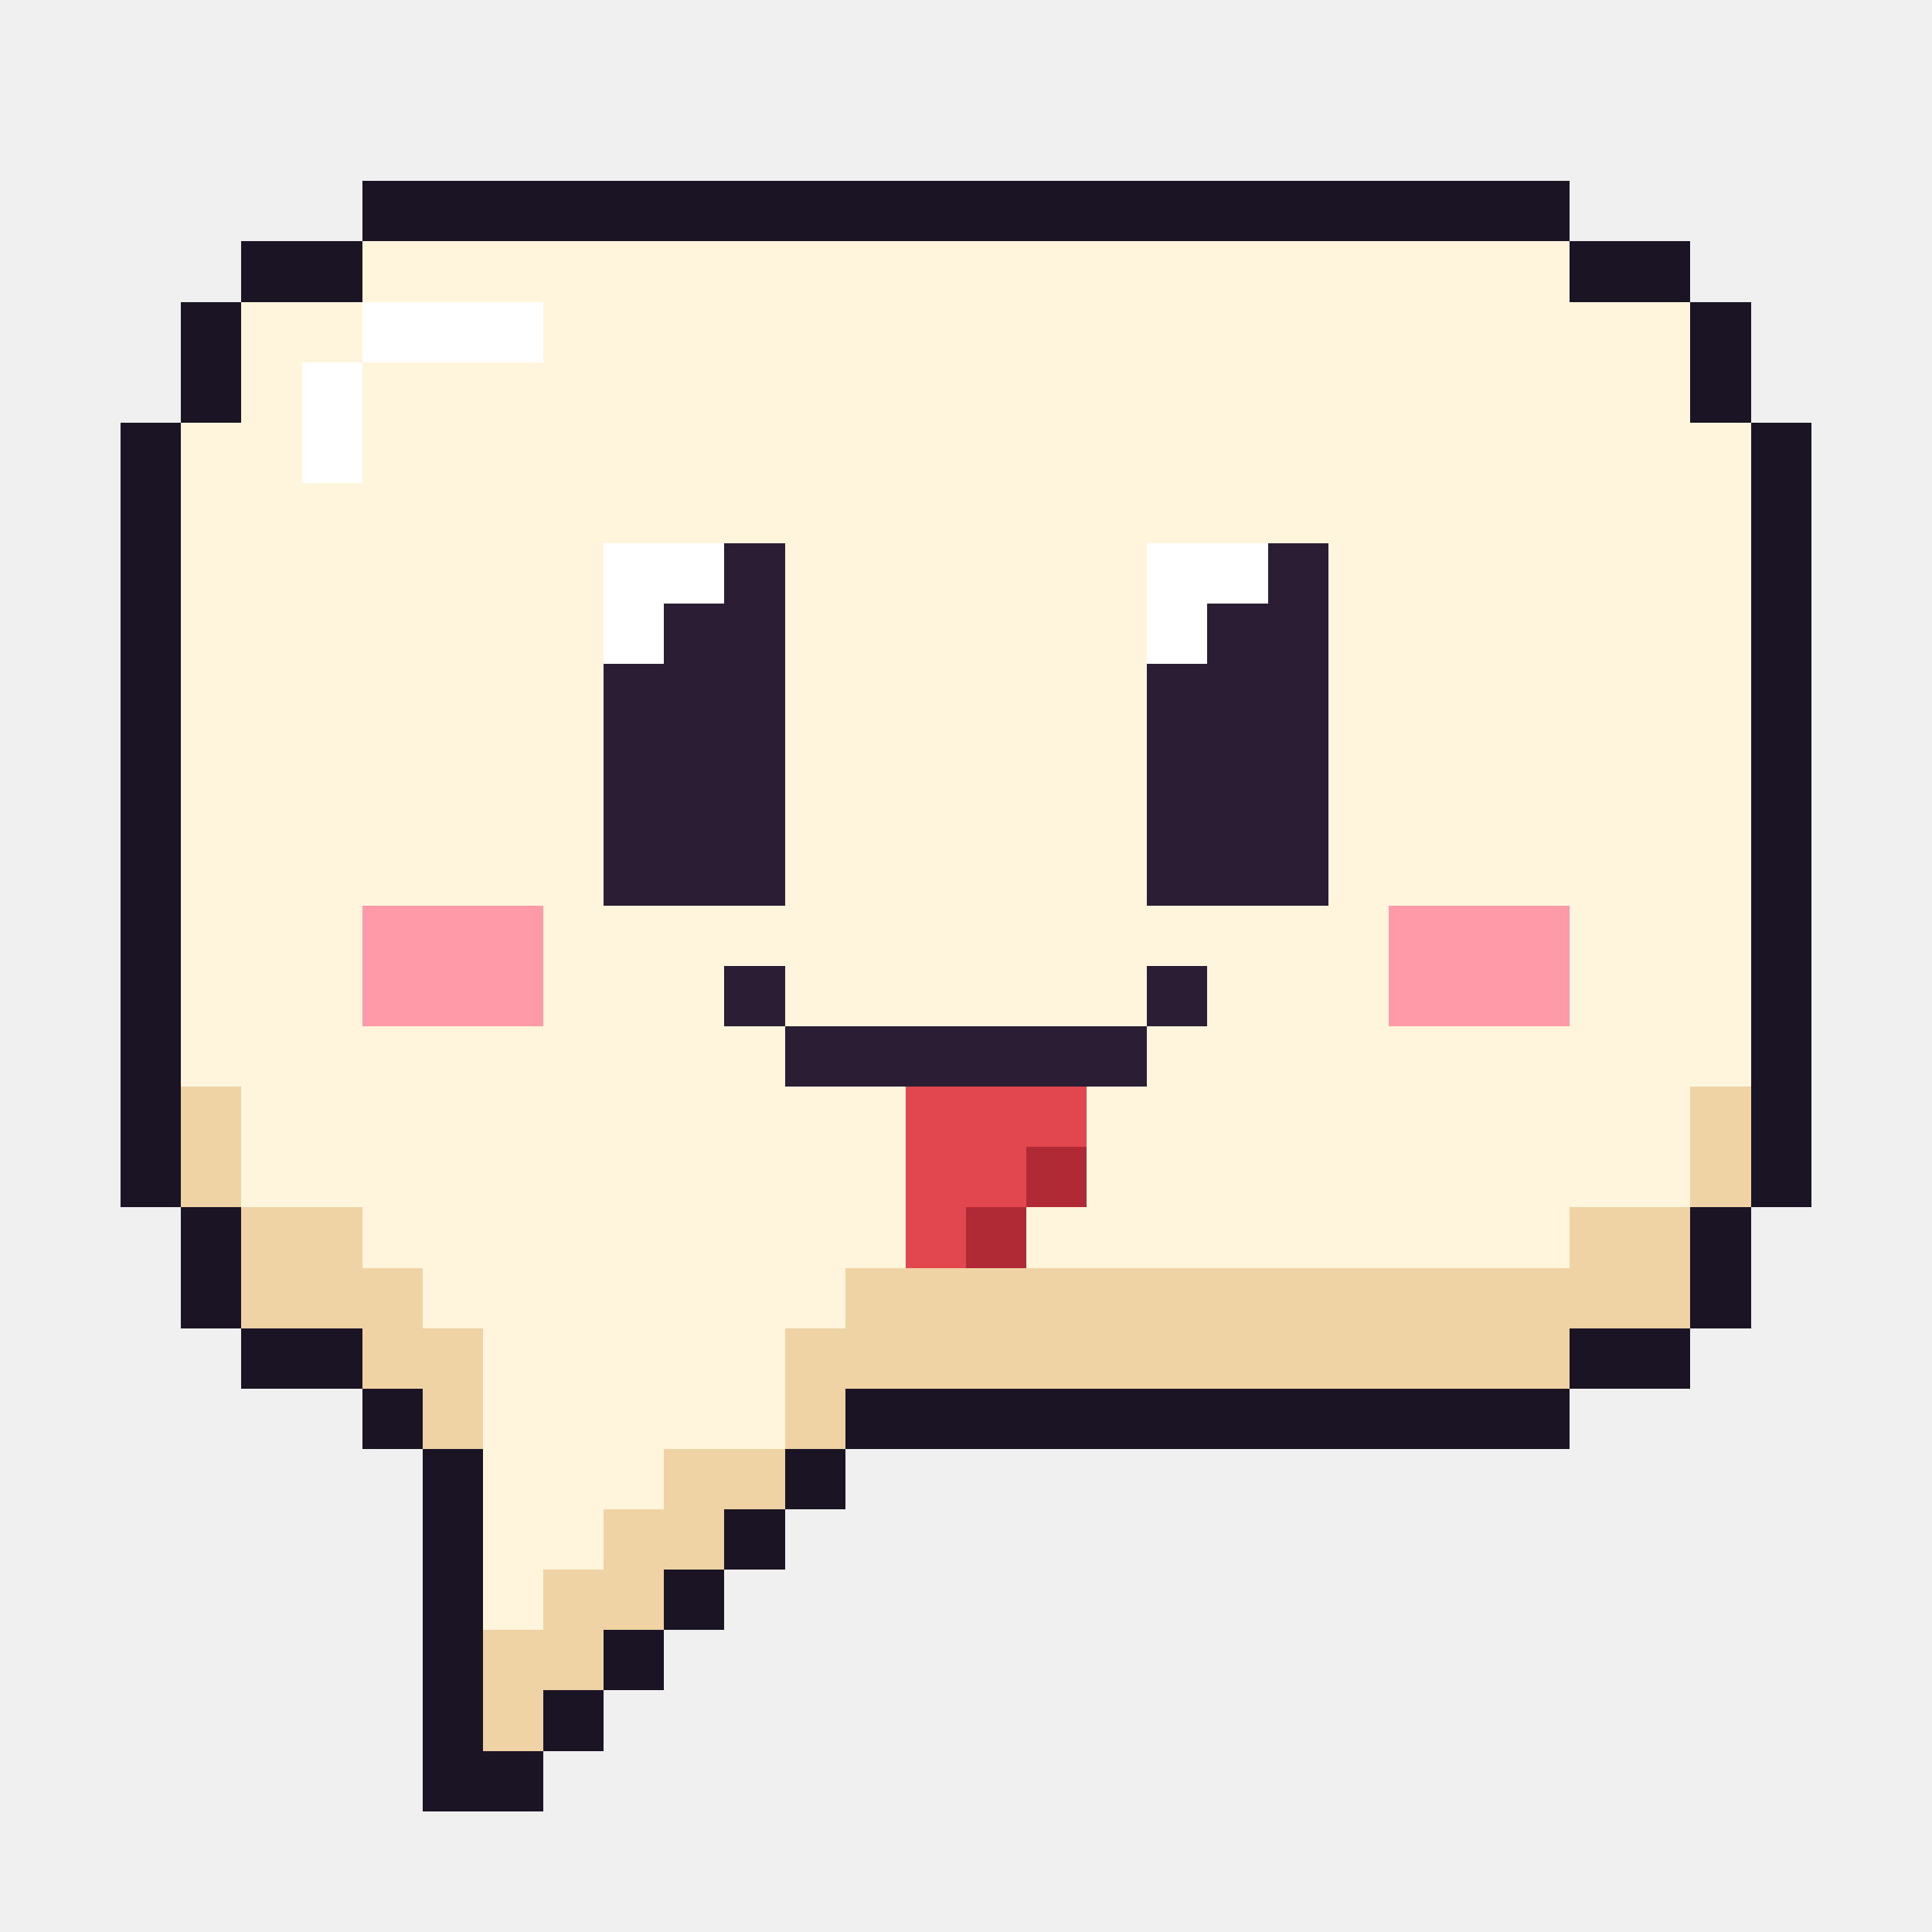
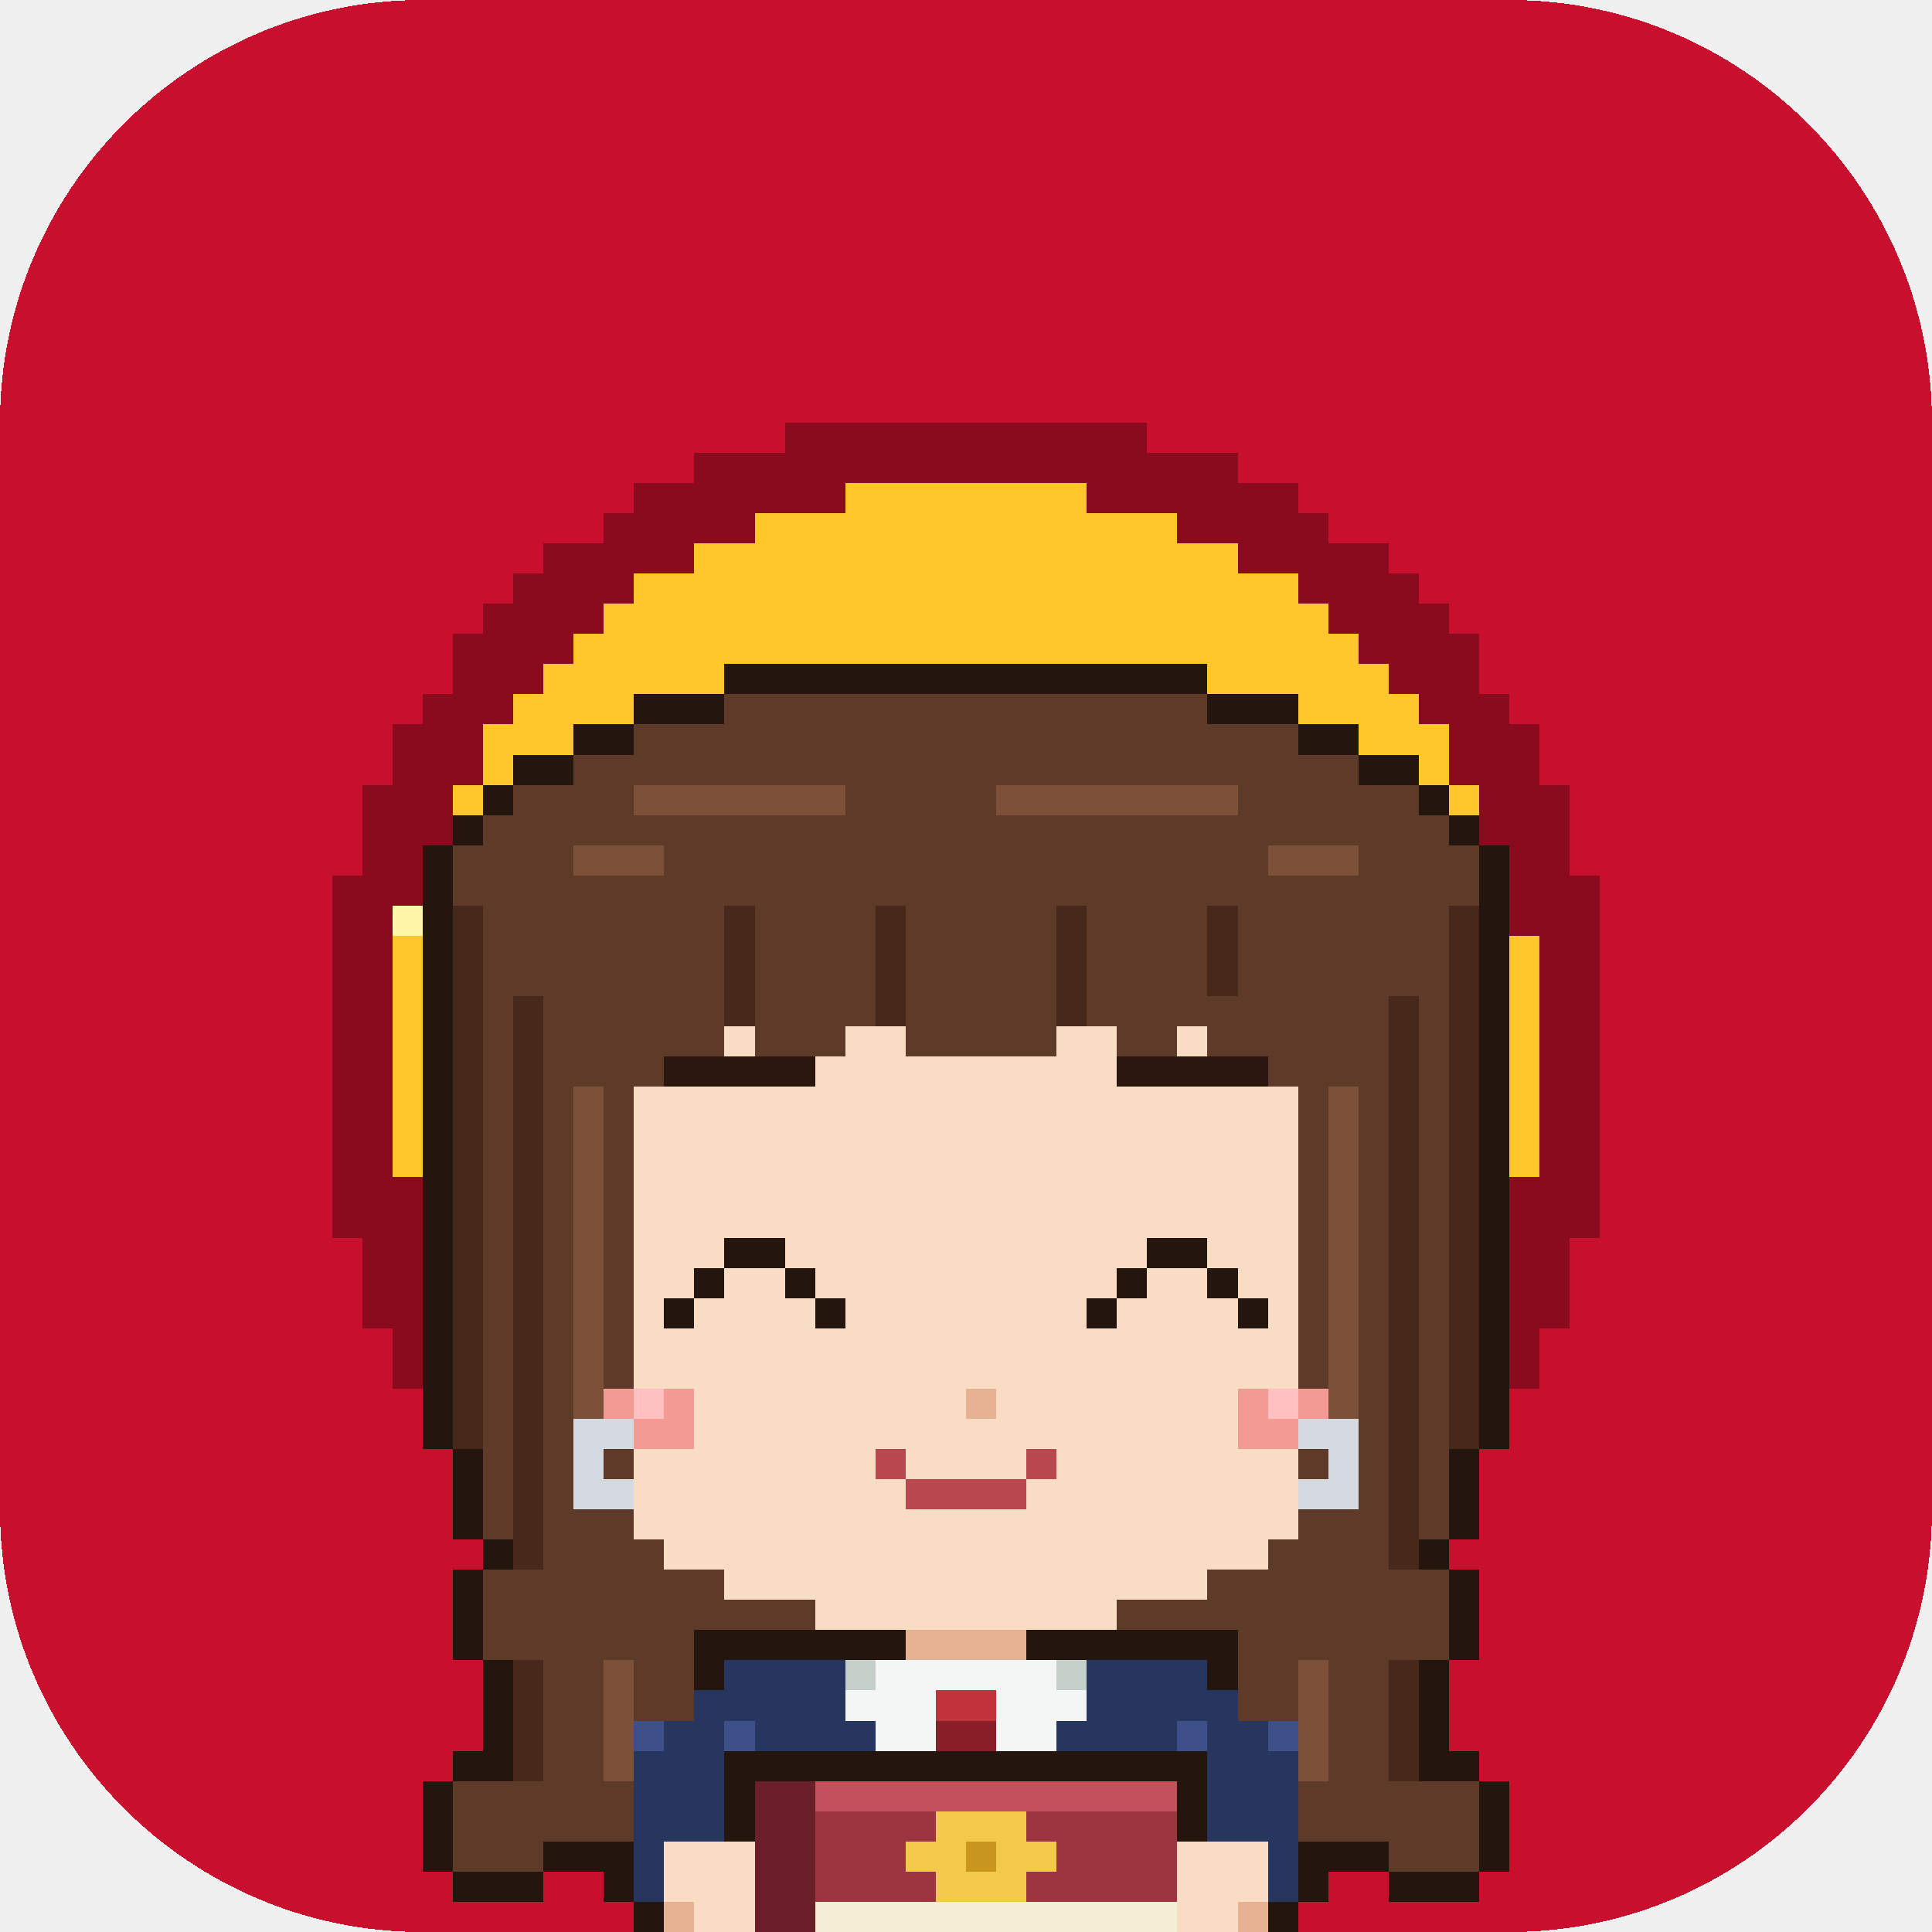
- <svg xmlns="http://www.w3.org/2000/svg" viewBox="0 0 32 32" shape-rendering="crispEdges">
-   <rect x="6" y="3" width="20" height="1" fill="#1a1424" />
-   <rect x="4" y="4" width="2" height="1" fill="#1a1424" />
-   <rect x="6" y="4" width="20" height="1" fill="#fff4dc" />
-   <rect x="26" y="4" width="2" height="1" fill="#1a1424" />
-   <rect x="3" y="5" width="1" height="1" fill="#1a1424" />
-   <rect x="4" y="5" width="2" height="1" fill="#fff4dc" />
-   <rect x="6" y="5" width="3" height="1" fill="#ffffff" />
-   <rect x="9" y="5" width="19" height="1" fill="#fff4dc" />
-   <rect x="28" y="5" width="1" height="1" fill="#1a1424" />
-   <rect x="3" y="6" width="1" height="1" fill="#1a1424" />
-   <rect x="4" y="6" width="1" height="1" fill="#fff4dc" />
-   <rect x="5" y="6" width="1" height="1" fill="#ffffff" />
-   <rect x="6" y="6" width="22" height="1" fill="#fff4dc" />
-   <rect x="28" y="6" width="1" height="1" fill="#1a1424" />
-   <rect x="2" y="7" width="1" height="1" fill="#1a1424" />
-   <rect x="3" y="7" width="2" height="1" fill="#fff4dc" />
-   <rect x="5" y="7" width="1" height="1" fill="#ffffff" />
-   <rect x="6" y="7" width="23" height="1" fill="#fff4dc" />
-   <rect x="29" y="7" width="1" height="1" fill="#1a1424" />
-   <rect x="2" y="8" width="1" height="1" fill="#1a1424" />
-   <rect x="3" y="8" width="26" height="1" fill="#fff4dc" />
-   <rect x="29" y="8" width="1" height="1" fill="#1a1424" />
-   <rect x="2" y="9" width="1" height="1" fill="#1a1424" />
-   <rect x="3" y="9" width="7" height="1" fill="#fff4dc" />
-   <rect x="10" y="9" width="2" height="1" fill="#ffffff" />
-   <rect x="12" y="9" width="1" height="1" fill="#2b1d33" />
-   <rect x="13" y="9" width="6" height="1" fill="#fff4dc" />
-   <rect x="19" y="9" width="2" height="1" fill="#ffffff" />
-   <rect x="21" y="9" width="1" height="1" fill="#2b1d33" />
-   <rect x="22" y="9" width="7" height="1" fill="#fff4dc" />
-   <rect x="29" y="9" width="1" height="1" fill="#1a1424" />
-   <rect x="2" y="10" width="1" height="1" fill="#1a1424" />
-   <rect x="3" y="10" width="7" height="1" fill="#fff4dc" />
-   <rect x="10" y="10" width="1" height="1" fill="#ffffff" />
-   <rect x="11" y="10" width="2" height="1" fill="#2b1d33" />
-   <rect x="13" y="10" width="6" height="1" fill="#fff4dc" />
-   <rect x="19" y="10" width="1" height="1" fill="#ffffff" />
-   <rect x="20" y="10" width="2" height="1" fill="#2b1d33" />
-   <rect x="22" y="10" width="7" height="1" fill="#fff4dc" />
-   <rect x="29" y="10" width="1" height="1" fill="#1a1424" />
-   <rect x="2" y="11" width="1" height="1" fill="#1a1424" />
-   <rect x="3" y="11" width="7" height="1" fill="#fff4dc" />
-   <rect x="10" y="11" width="3" height="1" fill="#2b1d33" />
-   <rect x="13" y="11" width="6" height="1" fill="#fff4dc" />
-   <rect x="19" y="11" width="3" height="1" fill="#2b1d33" />
-   <rect x="22" y="11" width="7" height="1" fill="#fff4dc" />
-   <rect x="29" y="11" width="1" height="1" fill="#1a1424" />
-   <rect x="2" y="12" width="1" height="1" fill="#1a1424" />
-   <rect x="3" y="12" width="7" height="1" fill="#fff4dc" />
-   <rect x="10" y="12" width="3" height="1" fill="#2b1d33" />
-   <rect x="13" y="12" width="6" height="1" fill="#fff4dc" />
-   <rect x="19" y="12" width="3" height="1" fill="#2b1d33" />
-   <rect x="22" y="12" width="7" height="1" fill="#fff4dc" />
-   <rect x="29" y="12" width="1" height="1" fill="#1a1424" />
-   <rect x="2" y="13" width="1" height="1" fill="#1a1424" />
-   <rect x="3" y="13" width="7" height="1" fill="#fff4dc" />
-   <rect x="10" y="13" width="3" height="1" fill="#2b1d33" />
-   <rect x="13" y="13" width="6" height="1" fill="#fff4dc" />
-   <rect x="19" y="13" width="3" height="1" fill="#2b1d33" />
-   <rect x="22" y="13" width="7" height="1" fill="#fff4dc" />
-   <rect x="29" y="13" width="1" height="1" fill="#1a1424" />
-   <rect x="2" y="14" width="1" height="1" fill="#1a1424" />
-   <rect x="3" y="14" width="7" height="1" fill="#fff4dc" />
-   <rect x="10" y="14" width="3" height="1" fill="#2b1d33" />
-   <rect x="13" y="14" width="6" height="1" fill="#fff4dc" />
-   <rect x="19" y="14" width="3" height="1" fill="#2b1d33" />
-   <rect x="22" y="14" width="7" height="1" fill="#fff4dc" />
-   <rect x="29" y="14" width="1" height="1" fill="#1a1424" />
-   <rect x="2" y="15" width="1" height="1" fill="#1a1424" />
-   <rect x="3" y="15" width="3" height="1" fill="#fff4dc" />
-   <rect x="6" y="15" width="3" height="1" fill="#ff9aa8" />
-   <rect x="9" y="15" width="14" height="1" fill="#fff4dc" />
-   <rect x="23" y="15" width="3" height="1" fill="#ff9aa8" />
-   <rect x="26" y="15" width="3" height="1" fill="#fff4dc" />
-   <rect x="29" y="15" width="1" height="1" fill="#1a1424" />
-   <rect x="2" y="16" width="1" height="1" fill="#1a1424" />
-   <rect x="3" y="16" width="3" height="1" fill="#fff4dc" />
-   <rect x="6" y="16" width="3" height="1" fill="#ff9aa8" />
-   <rect x="9" y="16" width="3" height="1" fill="#fff4dc" />
-   <rect x="12" y="16" width="1" height="1" fill="#2b1d33" />
-   <rect x="13" y="16" width="6" height="1" fill="#fff4dc" />
-   <rect x="19" y="16" width="1" height="1" fill="#2b1d33" />
-   <rect x="20" y="16" width="3" height="1" fill="#fff4dc" />
-   <rect x="23" y="16" width="3" height="1" fill="#ff9aa8" />
-   <rect x="26" y="16" width="3" height="1" fill="#fff4dc" />
-   <rect x="29" y="16" width="1" height="1" fill="#1a1424" />
-   <rect x="2" y="17" width="1" height="1" fill="#1a1424" />
-   <rect x="3" y="17" width="10" height="1" fill="#fff4dc" />
-   <rect x="13" y="17" width="6" height="1" fill="#2b1d33" />
-   <rect x="19" y="17" width="10" height="1" fill="#fff4dc" />
-   <rect x="29" y="17" width="1" height="1" fill="#1a1424" />
-   <rect x="2" y="18" width="1" height="1" fill="#1a1424" />
-   <rect x="3" y="18" width="1" height="1" fill="#efd3a4" />
-   <rect x="4" y="18" width="11" height="1" fill="#fff4dc" />
-   <rect x="15" y="18" width="3" height="1" fill="#e2464e" />
-   <rect x="18" y="18" width="10" height="1" fill="#fff4dc" />
-   <rect x="28" y="18" width="1" height="1" fill="#efd3a4" />
-   <rect x="29" y="18" width="1" height="1" fill="#1a1424" />
-   <rect x="2" y="19" width="1" height="1" fill="#1a1424" />
-   <rect x="3" y="19" width="1" height="1" fill="#efd3a4" />
-   <rect x="4" y="19" width="11" height="1" fill="#fff4dc" />
-   <rect x="15" y="19" width="2" height="1" fill="#e2464e" />
-   <rect x="17" y="19" width="1" height="1" fill="#b02a35" />
-   <rect x="18" y="19" width="10" height="1" fill="#fff4dc" />
-   <rect x="28" y="19" width="1" height="1" fill="#efd3a4" />
-   <rect x="29" y="19" width="1" height="1" fill="#1a1424" />
-   <rect x="3" y="20" width="1" height="1" fill="#1a1424" />
-   <rect x="4" y="20" width="2" height="1" fill="#efd3a4" />
-   <rect x="6" y="20" width="9" height="1" fill="#fff4dc" />
-   <rect x="15" y="20" width="1" height="1" fill="#e2464e" />
-   <rect x="16" y="20" width="1" height="1" fill="#b02a35" />
-   <rect x="17" y="20" width="9" height="1" fill="#fff4dc" />
-   <rect x="26" y="20" width="2" height="1" fill="#efd3a4" />
-   <rect x="28" y="20" width="1" height="1" fill="#1a1424" />
-   <rect x="3" y="21" width="1" height="1" fill="#1a1424" />
-   <rect x="4" y="21" width="3" height="1" fill="#efd3a4" />
-   <rect x="7" y="21" width="7" height="1" fill="#fff4dc" />
-   <rect x="14" y="21" width="14" height="1" fill="#efd3a4" />
-   <rect x="28" y="21" width="1" height="1" fill="#1a1424" />
-   <rect x="4" y="22" width="2" height="1" fill="#1a1424" />
-   <rect x="6" y="22" width="2" height="1" fill="#efd3a4" />
-   <rect x="8" y="22" width="5" height="1" fill="#fff4dc" />
-   <rect x="13" y="22" width="13" height="1" fill="#efd3a4" />
-   <rect x="26" y="22" width="2" height="1" fill="#1a1424" />
-   <rect x="6" y="23" width="1" height="1" fill="#1a1424" />
-   <rect x="7" y="23" width="1" height="1" fill="#efd3a4" />
-   <rect x="8" y="23" width="5" height="1" fill="#fff4dc" />
-   <rect x="13" y="23" width="1" height="1" fill="#efd3a4" />
-   <rect x="14" y="23" width="12" height="1" fill="#1a1424" />
-   <rect x="7" y="24" width="1" height="1" fill="#1a1424" />
-   <rect x="8" y="24" width="3" height="1" fill="#fff4dc" />
-   <rect x="11" y="24" width="2" height="1" fill="#efd3a4" />
-   <rect x="13" y="24" width="1" height="1" fill="#1a1424" />
-   <rect x="7" y="25" width="1" height="1" fill="#1a1424" />
-   <rect x="8" y="25" width="2" height="1" fill="#fff4dc" />
-   <rect x="10" y="25" width="2" height="1" fill="#efd3a4" />
-   <rect x="12" y="25" width="1" height="1" fill="#1a1424" />
-   <rect x="7" y="26" width="1" height="1" fill="#1a1424" />
-   <rect x="8" y="26" width="1" height="1" fill="#fff4dc" />
-   <rect x="9" y="26" width="2" height="1" fill="#efd3a4" />
-   <rect x="11" y="26" width="1" height="1" fill="#1a1424" />
-   <rect x="7" y="27" width="1" height="1" fill="#1a1424" />
-   <rect x="8" y="27" width="2" height="1" fill="#efd3a4" />
-   <rect x="10" y="27" width="1" height="1" fill="#1a1424" />
-   <rect x="7" y="28" width="1" height="1" fill="#1a1424" />
-   <rect x="8" y="28" width="1" height="1" fill="#efd3a4" />
-   <rect x="9" y="28" width="1" height="1" fill="#1a1424" />
-   <rect x="7" y="29" width="2" height="1" fill="#1a1424" />
+ <svg xmlns="http://www.w3.org/2000/svg" viewBox="0 0 64 64" shape-rendering="crispEdges">
+   <rect width="64" height="64" rx="14" fill="#c8102e" />
+   <path fill="#8a0a1e" d="M26 14h12v1h-12zM23 15h18v1h-18zM21 16h7v1h-7zM36 16h7v1h-7zM20 17h5v1h-5zM39 17h5v1h-5zM18 18h5v1h-5zM41 18h5v1h-5zM17 19h4v1h-4zM43 19h4v1h-4zM16 20h4v1h-4zM44 20h4v1h-4zM15 21h4v1h-4zM45 21h4v1h-4zM15 22h3v1h-3zM46 22h3v1h-3zM14 23h3v1h-3zM47 23h3v1h-3zM13 24h3v1h-3zM48 24h3v1h-3zM13 25h3v1h-3zM48 25h3v1h-3zM12 26h3v1h-3zM49 26h3v1h-3zM12 27h3v1h-3zM49 27h3v1h-3zM12 28h2v1h-2zM50 28h2v1h-2zM11 29h3v1h-3zM50 29h3v1h-3zM11 30h3v1h-3zM50 30h3v1h-3zM11 31h2v1h-2zM51 31h2v1h-2zM11 32h2v1h-2zM51 32h2v1h-2zM11 33h2v1h-2zM51 33h2v1h-2zM11 34h2v1h-2zM51 34h2v1h-2zM11 35h2v1h-2zM51 35h2v1h-2zM11 36h2v1h-2zM51 36h2v1h-2zM11 37h2v1h-2zM51 37h2v1h-2zM11 38h2v1h-2zM51 38h2v1h-2zM11 39h3v1h-3zM50 39h3v1h-3zM11 40h3v1h-3zM50 40h3v1h-3zM12 41h2v1h-2zM50 41h2v1h-2zM12 42h3v1h-3zM49 42h3v1h-3zM12 43h3v1h-3zM49 43h3v1h-3zM13 44h3v1h-3zM48 44h3v1h-3zM13 45h3v1h-3zM48 45h3v1h-3zM14 46h3v1h-3zM47 46h3v1h-3zM15 47h3v1h-3zM46 47h3v1h-3zM15 48h4v1h-4zM45 48h4v1h-4zM16 49h4v1h-4zM44 49h4v1h-4zM17 50h4v1h-4zM43 50h4v1h-4zM18 51h5v1h-5zM41 51h5v1h-5zM20 52h5v1h-5zM39 52h5v1h-5zM21 53h7v1h-7zM36 53h7v1h-7zM23 54h18v1h-18zM26 55h12v1h-12z" />
+   <path fill="#ffc72c" d="M28 16h8v1h-8zM25 17h14v1h-14zM23 18h18v1h-18zM21 19h22v1h-22zM20 20h24v1h-24zM19 21h26v1h-26zM18 22h28v1h-28zM17 23h12v1h-12zM35 23h12v1h-12zM16 24h10v1h-10zM38 24h10v1h-10zM16 25h9v1h-9zM39 25h9v1h-9zM15 26h9v1h-9zM40 26h9v1h-9zM15 27h8v1h-8zM41 27h8v1h-8zM14 28h8v1h-8zM42 28h8v1h-8zM14 29h7v1h-7zM43 29h7v1h-7zM14 30h7v1h-7zM43 30h7v1h-7zM13 31h8v1h-8zM43 31h8v1h-8zM13 32h7v1h-7zM44 32h7v1h-7zM13 33h7v1h-7zM44 33h7v1h-7zM13 34h7v1h-7zM44 34h7v1h-7zM13 35h7v1h-7zM44 35h7v1h-7zM13 36h7v1h-7zM44 36h7v1h-7zM13 37h7v1h-7zM44 37h7v1h-7zM13 38h8v1h-8zM43 38h8v1h-8zM14 39h7v1h-7zM43 39h7v1h-7zM14 40h7v1h-7zM43 40h7v1h-7zM14 41h8v1h-8zM42 41h8v1h-8zM15 42h8v1h-8zM41 42h8v1h-8zM15 43h9v1h-9zM40 43h9v1h-9zM16 44h9v1h-9zM39 44h9v1h-9zM16 45h10v1h-10zM38 45h10v1h-10zM17 46h12v1h-12zM35 46h12v1h-12zM18 47h28v1h-28zM19 48h26v1h-26zM20 49h24v1h-24zM21 50h22v1h-22zM23 51h18v1h-18zM25 52h14v1h-14zM28 53h8v1h-8z" />
+   <path fill="#ffe282" d="M29 23h6v1h-6zM26 24h12v1h-12zM25 25h14v1h-14zM24 26h16v1h-16zM23 27h18v1h-18zM22 28h20v1h-20zM21 29h22v1h-22zM21 30h22v1h-22zM21 31h22v1h-22zM20 32h24v1h-24zM20 33h24v1h-24zM20 34h24v1h-24zM20 35h24v1h-24zM20 36h24v1h-24zM20 37h24v1h-24zM21 38h22v1h-22zM21 39h22v1h-22zM21 40h22v1h-22zM22 41h20v1h-20zM23 42h18v1h-18zM24 43h16v1h-16zM25 44h14v1h-14zM26 45h12v1h-12zM29 46h6v1h-6z" />
+   <path fill="#24160f" d="M24 22h16v1h-16zM21 23h3v1h-3zM40 23h3v1h-3zM19 24h2v1h-2zM43 24h2v1h-2zM17 25h2v1h-2zM45 25h2v1h-2zM16 26h1v1h-1zM47 26h1v1h-1zM15 27h1v1h-1zM48 27h1v1h-1zM14 28h1v1h-1zM49 28h1v1h-1zM14 29h1v1h-1zM49 29h1v1h-1zM14 30h1v1h-1zM49 30h1v1h-1zM14 31h1v1h-1zM49 31h1v1h-1zM14 32h1v1h-1zM49 32h1v1h-1zM14 33h1v1h-1zM49 33h1v1h-1zM14 34h1v1h-1zM49 34h1v1h-1zM14 35h1v1h-1zM49 35h1v1h-1zM14 36h1v1h-1zM49 36h1v1h-1zM14 37h1v1h-1zM49 37h1v1h-1zM14 38h1v1h-1zM49 38h1v1h-1zM14 39h1v1h-1zM49 39h1v1h-1zM14 40h1v1h-1zM49 40h1v1h-1zM14 41h1v1h-1zM24 41h2v1h-2zM38 41h2v1h-2zM49 41h1v1h-1zM14 42h1v1h-1zM23 42h1v1h-1zM26 42h1v1h-1zM37 42h1v1h-1zM40 42h1v1h-1zM49 42h1v1h-1zM14 43h1v1h-1zM22 43h1v1h-1zM27 43h1v1h-1zM36 43h1v1h-1zM41 43h1v1h-1zM49 43h1v1h-1zM14 44h1v1h-1zM49 44h1v1h-1zM14 45h1v1h-1zM49 45h1v1h-1zM14 46h1v1h-1zM49 46h1v1h-1zM14 47h1v1h-1zM49 47h1v1h-1zM15 48h1v1h-1zM48 48h1v1h-1zM15 49h1v1h-1zM48 49h1v1h-1zM15 50h1v1h-1zM48 50h1v1h-1zM16 51h1v1h-1zM47 51h1v1h-1zM15 52h1v1h-1zM48 52h1v1h-1zM15 53h1v1h-1zM48 53h1v1h-1zM15 54h1v1h-1zM23 54h7v1h-7zM34 54h7v1h-7zM48 54h1v1h-1zM16 55h1v1h-1zM23 55h1v1h-1zM40 55h1v1h-1zM47 55h1v1h-1zM16 56h1v1h-1zM47 56h1v1h-1zM16 57h1v1h-1zM47 57h1v1h-1zM15 58h2v1h-2zM24 58h16v1h-16zM47 58h2v1h-2zM14 59h1v1h-1zM24 59h1v1h-1zM39 59h1v1h-1zM49 59h1v1h-1zM14 60h1v1h-1zM24 60h1v1h-1zM39 60h1v1h-1zM49 60h1v1h-1zM14 61h1v1h-1zM18 61h3v1h-3zM43 61h3v1h-3zM49 61h1v1h-1zM15 62h3v1h-3zM20 62h1v1h-1zM43 62h1v1h-1zM46 62h3v1h-3zM21 63h1v1h-1zM42 63h1v1h-1z" />
+   <path fill="#5e3a28" d="M24 23h16v1h-16zM21 24h22v1h-22zM19 25h26v1h-26zM17 26h4v1h-4zM28 26h5v1h-5zM41 26h6v1h-6zM16 27h32v1h-32zM15 28h4v1h-4zM22 28h20v1h-20zM45 28h4v1h-4zM15 29h34v1h-34zM16 30h8v1h-8zM25 30h4v1h-4zM30 30h5v1h-5zM36 30h4v1h-4zM41 30h7v1h-7zM16 31h8v1h-8zM25 31h4v1h-4zM30 31h5v1h-5zM36 31h4v1h-4zM41 31h7v1h-7zM16 32h8v1h-8zM25 32h4v1h-4zM30 32h5v1h-5zM36 32h4v1h-4zM41 32h7v1h-7zM16 33h1v1h-1zM18 33h6v1h-6zM25 33h4v1h-4zM30 33h5v1h-5zM36 33h10v1h-10zM47 33h1v1h-1zM16 34h1v1h-1zM18 34h6v1h-6zM25 34h3v1h-3zM30 34h5v1h-5zM37 34h2v1h-2zM40 34h6v1h-6zM47 34h1v1h-1zM16 35h1v1h-1zM18 35h4v1h-4zM42 35h4v1h-4zM47 35h1v1h-1zM16 36h1v1h-1zM18 36h1v1h-1zM20 36h1v1h-1zM43 36h1v1h-1zM45 36h1v1h-1zM47 36h1v1h-1zM16 37h1v1h-1zM18 37h1v1h-1zM20 37h1v1h-1zM43 37h1v1h-1zM45 37h1v1h-1zM47 37h1v1h-1zM16 38h1v1h-1zM18 38h1v1h-1zM20 38h1v1h-1zM43 38h1v1h-1zM45 38h1v1h-1zM47 38h1v1h-1zM16 39h1v1h-1zM18 39h1v1h-1zM20 39h1v1h-1zM43 39h1v1h-1zM45 39h1v1h-1zM47 39h1v1h-1zM16 40h1v1h-1zM18 40h1v1h-1zM20 40h1v1h-1zM43 40h1v1h-1zM45 40h1v1h-1zM47 40h1v1h-1zM16 41h1v1h-1zM18 41h1v1h-1zM20 41h1v1h-1zM43 41h1v1h-1zM45 41h1v1h-1zM47 41h1v1h-1zM16 42h1v1h-1zM18 42h1v1h-1zM20 42h1v1h-1zM43 42h1v1h-1zM45 42h1v1h-1zM47 42h1v1h-1zM16 43h1v1h-1zM18 43h1v1h-1zM20 43h1v1h-1zM43 43h1v1h-1zM45 43h1v1h-1zM47 43h1v1h-1zM16 44h1v1h-1zM18 44h1v1h-1zM20 44h1v1h-1zM43 44h1v1h-1zM45 44h1v1h-1zM47 44h1v1h-1zM16 45h1v1h-1zM18 45h1v1h-1zM20 45h1v1h-1zM43 45h1v1h-1zM45 45h1v1h-1zM47 45h1v1h-1zM16 46h1v1h-1zM18 46h1v1h-1zM45 46h1v1h-1zM47 46h1v1h-1zM16 47h1v1h-1zM18 47h1v1h-1zM45 47h1v1h-1zM47 47h1v1h-1zM16 48h1v1h-1zM18 48h1v1h-1zM20 48h1v1h-1zM43 48h1v1h-1zM45 48h1v1h-1zM47 48h1v1h-1zM16 49h1v1h-1zM18 49h1v1h-1zM45 49h1v1h-1zM47 49h1v1h-1zM16 50h1v1h-1zM18 50h3v1h-3zM43 50h3v1h-3zM47 50h1v1h-1zM18 51h4v1h-4zM42 51h4v1h-4zM16 52h8v1h-8zM40 52h8v1h-8zM16 53h11v1h-11zM37 53h11v1h-11zM16 54h7v1h-7zM41 54h7v1h-7zM18 55h2v1h-2zM21 55h2v1h-2zM41 55h2v1h-2zM44 55h2v1h-2zM18 56h2v1h-2zM21 56h2v1h-2zM41 56h2v1h-2zM44 56h2v1h-2zM18 57h2v1h-2zM44 57h2v1h-2zM18 58h2v1h-2zM44 58h2v1h-2zM15 59h6v1h-6zM43 59h6v1h-6zM15 60h6v1h-6zM43 60h6v1h-6zM15 61h3v1h-3zM46 61h3v1h-3z" />
+   <path fill="#7d5038" d="M21 26h7v1h-7zM33 26h8v1h-8zM19 28h3v1h-3zM42 28h3v1h-3zM19 36h1v1h-1zM44 36h1v1h-1zM19 37h1v1h-1zM44 37h1v1h-1zM19 38h1v1h-1zM44 38h1v1h-1zM19 39h1v1h-1zM44 39h1v1h-1zM19 40h1v1h-1zM44 40h1v1h-1zM19 41h1v1h-1zM44 41h1v1h-1zM19 42h1v1h-1zM44 42h1v1h-1zM19 43h1v1h-1zM44 43h1v1h-1zM19 44h1v1h-1zM44 44h1v1h-1zM19 45h1v1h-1zM44 45h1v1h-1zM19 46h1v1h-1zM44 46h1v1h-1zM20 55h1v1h-1zM43 55h1v1h-1zM20 56h1v1h-1zM43 56h1v1h-1zM20 57h1v1h-1zM43 57h1v1h-1zM20 58h1v1h-1zM43 58h1v1h-1z" />
+   <path fill="#fff6a8" d="M13 30h1v1h-1z" />
+   <path fill="#46291b" d="M15 30h1v1h-1zM24 30h1v1h-1zM29 30h1v1h-1zM35 30h1v1h-1zM40 30h1v1h-1zM48 30h1v1h-1zM15 31h1v1h-1zM24 31h1v1h-1zM29 31h1v1h-1zM35 31h1v1h-1zM40 31h1v1h-1zM48 31h1v1h-1zM15 32h1v1h-1zM24 32h1v1h-1zM29 32h1v1h-1zM35 32h1v1h-1zM40 32h1v1h-1zM48 32h1v1h-1zM15 33h1v1h-1zM17 33h1v1h-1zM24 33h1v1h-1zM29 33h1v1h-1zM35 33h1v1h-1zM46 33h1v1h-1zM48 33h1v1h-1zM15 34h1v1h-1zM17 34h1v1h-1zM46 34h1v1h-1zM48 34h1v1h-1zM15 35h1v1h-1zM17 35h1v1h-1zM46 35h1v1h-1zM48 35h1v1h-1zM15 36h1v1h-1zM17 36h1v1h-1zM46 36h1v1h-1zM48 36h1v1h-1zM15 37h1v1h-1zM17 37h1v1h-1zM46 37h1v1h-1zM48 37h1v1h-1zM15 38h1v1h-1zM17 38h1v1h-1zM46 38h1v1h-1zM48 38h1v1h-1zM15 39h1v1h-1zM17 39h1v1h-1zM46 39h1v1h-1zM48 39h1v1h-1zM15 40h1v1h-1zM17 40h1v1h-1zM46 40h1v1h-1zM48 40h1v1h-1zM15 41h1v1h-1zM17 41h1v1h-1zM46 41h1v1h-1zM48 41h1v1h-1zM15 42h1v1h-1zM17 42h1v1h-1zM46 42h1v1h-1zM48 42h1v1h-1zM15 43h1v1h-1zM17 43h1v1h-1zM46 43h1v1h-1zM48 43h1v1h-1zM15 44h1v1h-1zM17 44h1v1h-1zM46 44h1v1h-1zM48 44h1v1h-1zM15 45h1v1h-1zM17 45h1v1h-1zM46 45h1v1h-1zM48 45h1v1h-1zM15 46h1v1h-1zM17 46h1v1h-1zM46 46h1v1h-1zM48 46h1v1h-1zM15 47h1v1h-1zM17 47h1v1h-1zM46 47h1v1h-1zM48 47h1v1h-1zM17 48h1v1h-1zM46 48h1v1h-1zM17 49h1v1h-1zM46 49h1v1h-1zM17 50h1v1h-1zM46 50h1v1h-1zM17 51h1v1h-1zM46 51h1v1h-1zM17 55h1v1h-1zM46 55h1v1h-1zM17 56h1v1h-1zM46 56h1v1h-1zM17 57h1v1h-1zM46 57h1v1h-1zM17 58h1v1h-1zM46 58h1v1h-1z" />
+   <path fill="#f9dcc4" d="M24 34h1v1h-1zM28 34h2v1h-2zM35 34h2v1h-2zM39 34h1v1h-1zM27 35h10v1h-10zM21 36h22v1h-22zM21 37h22v1h-22zM21 38h22v1h-22zM21 39h22v1h-22zM21 40h22v1h-22zM21 41h3v1h-3zM26 41h12v1h-12zM40 41h3v1h-3zM21 42h2v1h-2zM24 42h2v1h-2zM27 42h10v1h-10zM38 42h2v1h-2zM41 42h2v1h-2zM21 43h1v1h-1zM23 43h4v1h-4zM28 43h8v1h-8zM37 43h4v1h-4zM42 43h1v1h-1zM21 44h22v1h-22zM21 45h22v1h-22zM23 46h9v1h-9zM33 46h8v1h-8zM23 47h18v1h-18zM21 48h8v1h-8zM30 48h4v1h-4zM35 48h8v1h-8zM21 49h9v1h-9zM34 49h9v1h-9zM21 50h22v1h-22zM22 51h20v1h-20zM24 52h16v1h-16zM27 53h10v1h-10zM22 61h3v1h-3zM39 61h3v1h-3zM22 62h3v1h-3zM39 62h3v1h-3zM23 63h2v1h-2zM39 63h2v1h-2z" />
+   <path fill="#2b170e" d="M22 35h5v1h-5zM37 35h5v1h-5z" />
+   <path fill="#f29a93" d="M20 46h1v1h-1zM22 46h1v1h-1zM41 46h1v1h-1zM43 46h1v1h-1zM21 47h2v1h-2zM41 47h2v1h-2z" />
+   <path fill="#ffc0bf" d="M21 46h1v1h-1zM42 46h1v1h-1z" />
+   <path fill="#e6b294" d="M32 46h1v1h-1zM30 54h4v1h-4zM22 63h1v1h-1zM41 63h1v1h-1z" />
+   <path fill="#d5dae0" d="M19 47h2v1h-2zM43 47h2v1h-2zM19 48h1v1h-1zM44 48h1v1h-1zM19 49h2v1h-2zM43 49h2v1h-2z" />
+   <path fill="#b9474f" d="M29 48h1v1h-1zM34 48h1v1h-1zM30 49h4v1h-4z" />
+   <path fill="#27365e" d="M24 55h4v1h-4zM36 55h4v1h-4zM23 56h5v1h-5zM36 56h5v1h-5zM22 57h2v1h-2zM25 57h4v1h-4zM35 57h4v1h-4zM40 57h2v1h-2zM21 58h3v1h-3zM40 58h3v1h-3zM21 59h3v1h-3zM40 59h3v1h-3zM21 60h3v1h-3zM40 60h3v1h-3zM21 61h1v1h-1zM42 61h1v1h-1zM21 62h1v1h-1zM42 62h1v1h-1z" />
+   <path fill="#c4cfca" d="M28 55h1v1h-1zM35 55h1v1h-1z" />
+   <path fill="#f4f6f5" d="M29 55h6v1h-6zM28 56h3v1h-3zM33 56h3v1h-3zM29 57h2v1h-2zM33 57h2v1h-2z" />
+   <path fill="#c0323c" d="M31 56h2v1h-2z" />
+   <path fill="#3d5088" d="M21 57h1v1h-1zM24 57h1v1h-1zM39 57h1v1h-1zM42 57h1v1h-1z" />
+   <path fill="#8a1f2a" d="M31 57h2v1h-2z" />
+   <path fill="#6b2029" d="M25 59h2v1h-2zM25 60h2v1h-2zM25 61h2v1h-2zM25 62h2v1h-2zM25 63h2v1h-2z" />
+   <path fill="#c4505b" d="M27 59h12v1h-12z" />
+   <path fill="#9c3540" d="M27 60h4v1h-4zM34 60h5v1h-5zM27 61h3v1h-3zM35 61h4v1h-4zM27 62h4v1h-4zM34 62h5v1h-5z" />
+   <path fill="#f3c94b" d="M31 60h3v1h-3zM30 61h2v1h-2zM33 61h2v1h-2zM31 62h3v1h-3z" />
+   <path fill="#c9971f" d="M32 61h1v1h-1z" />
+   <path fill="#f5edd4" d="M27 63h12v1h-12z" />
</svg>
